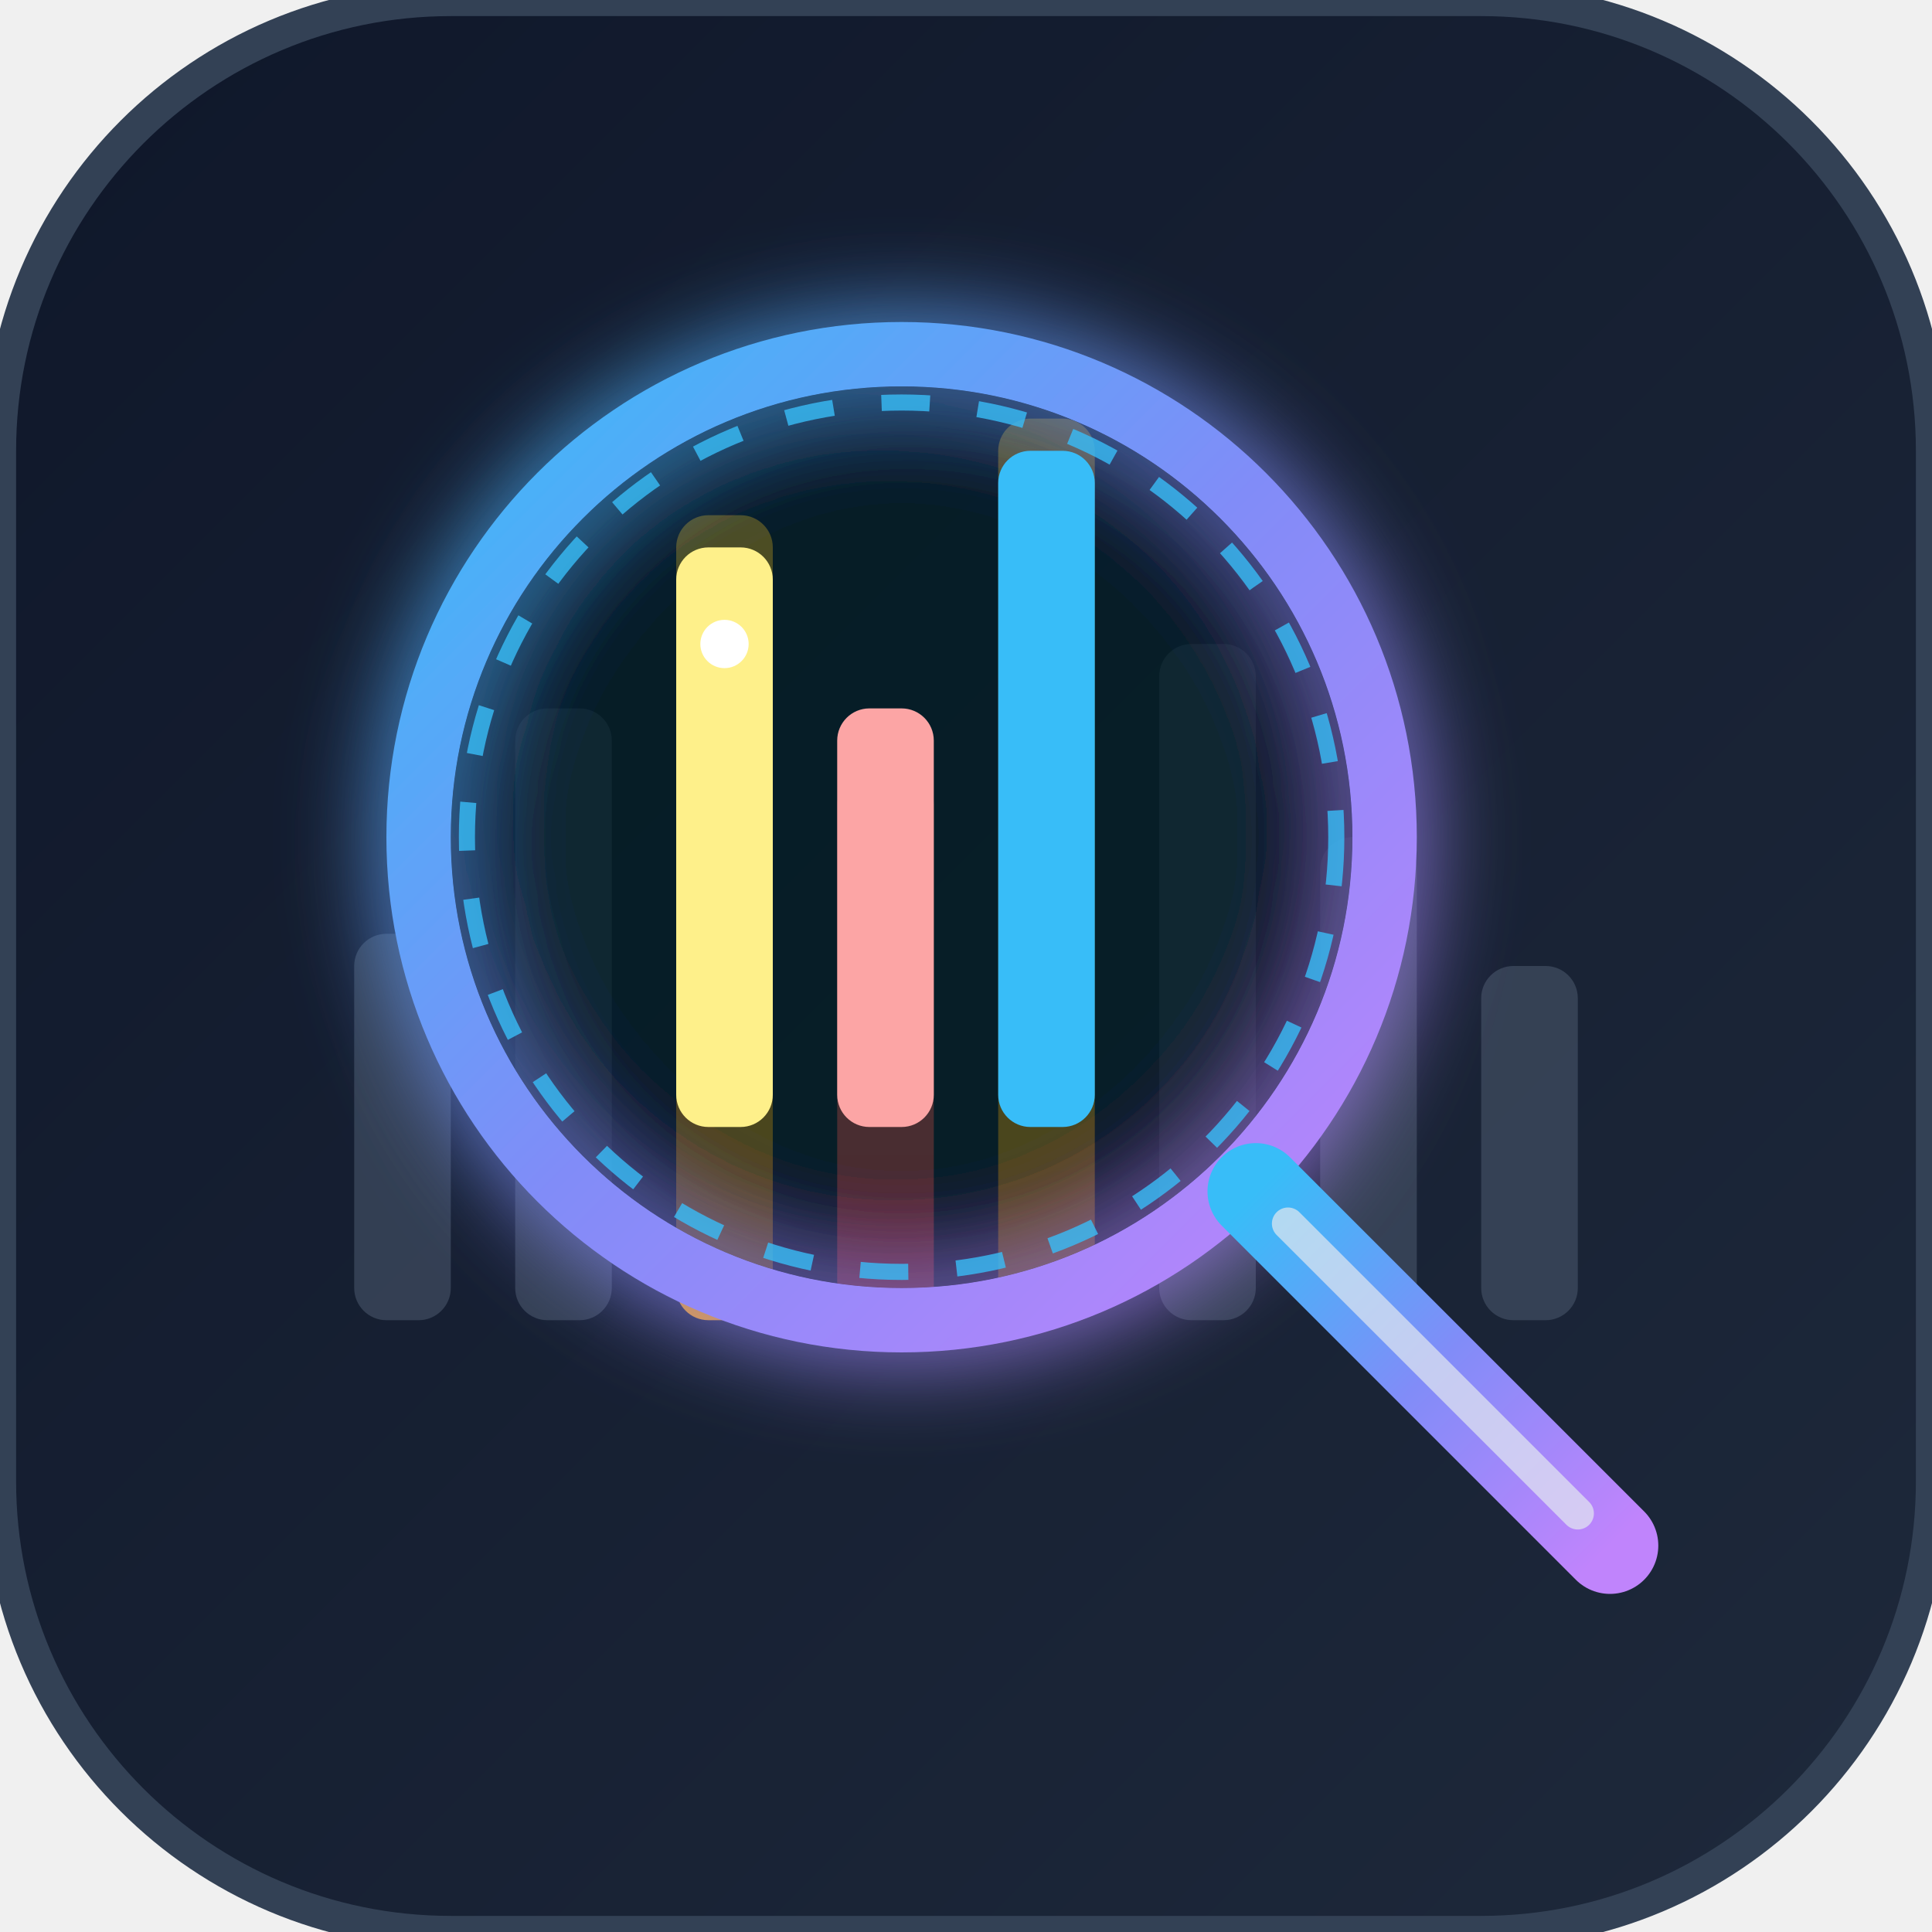
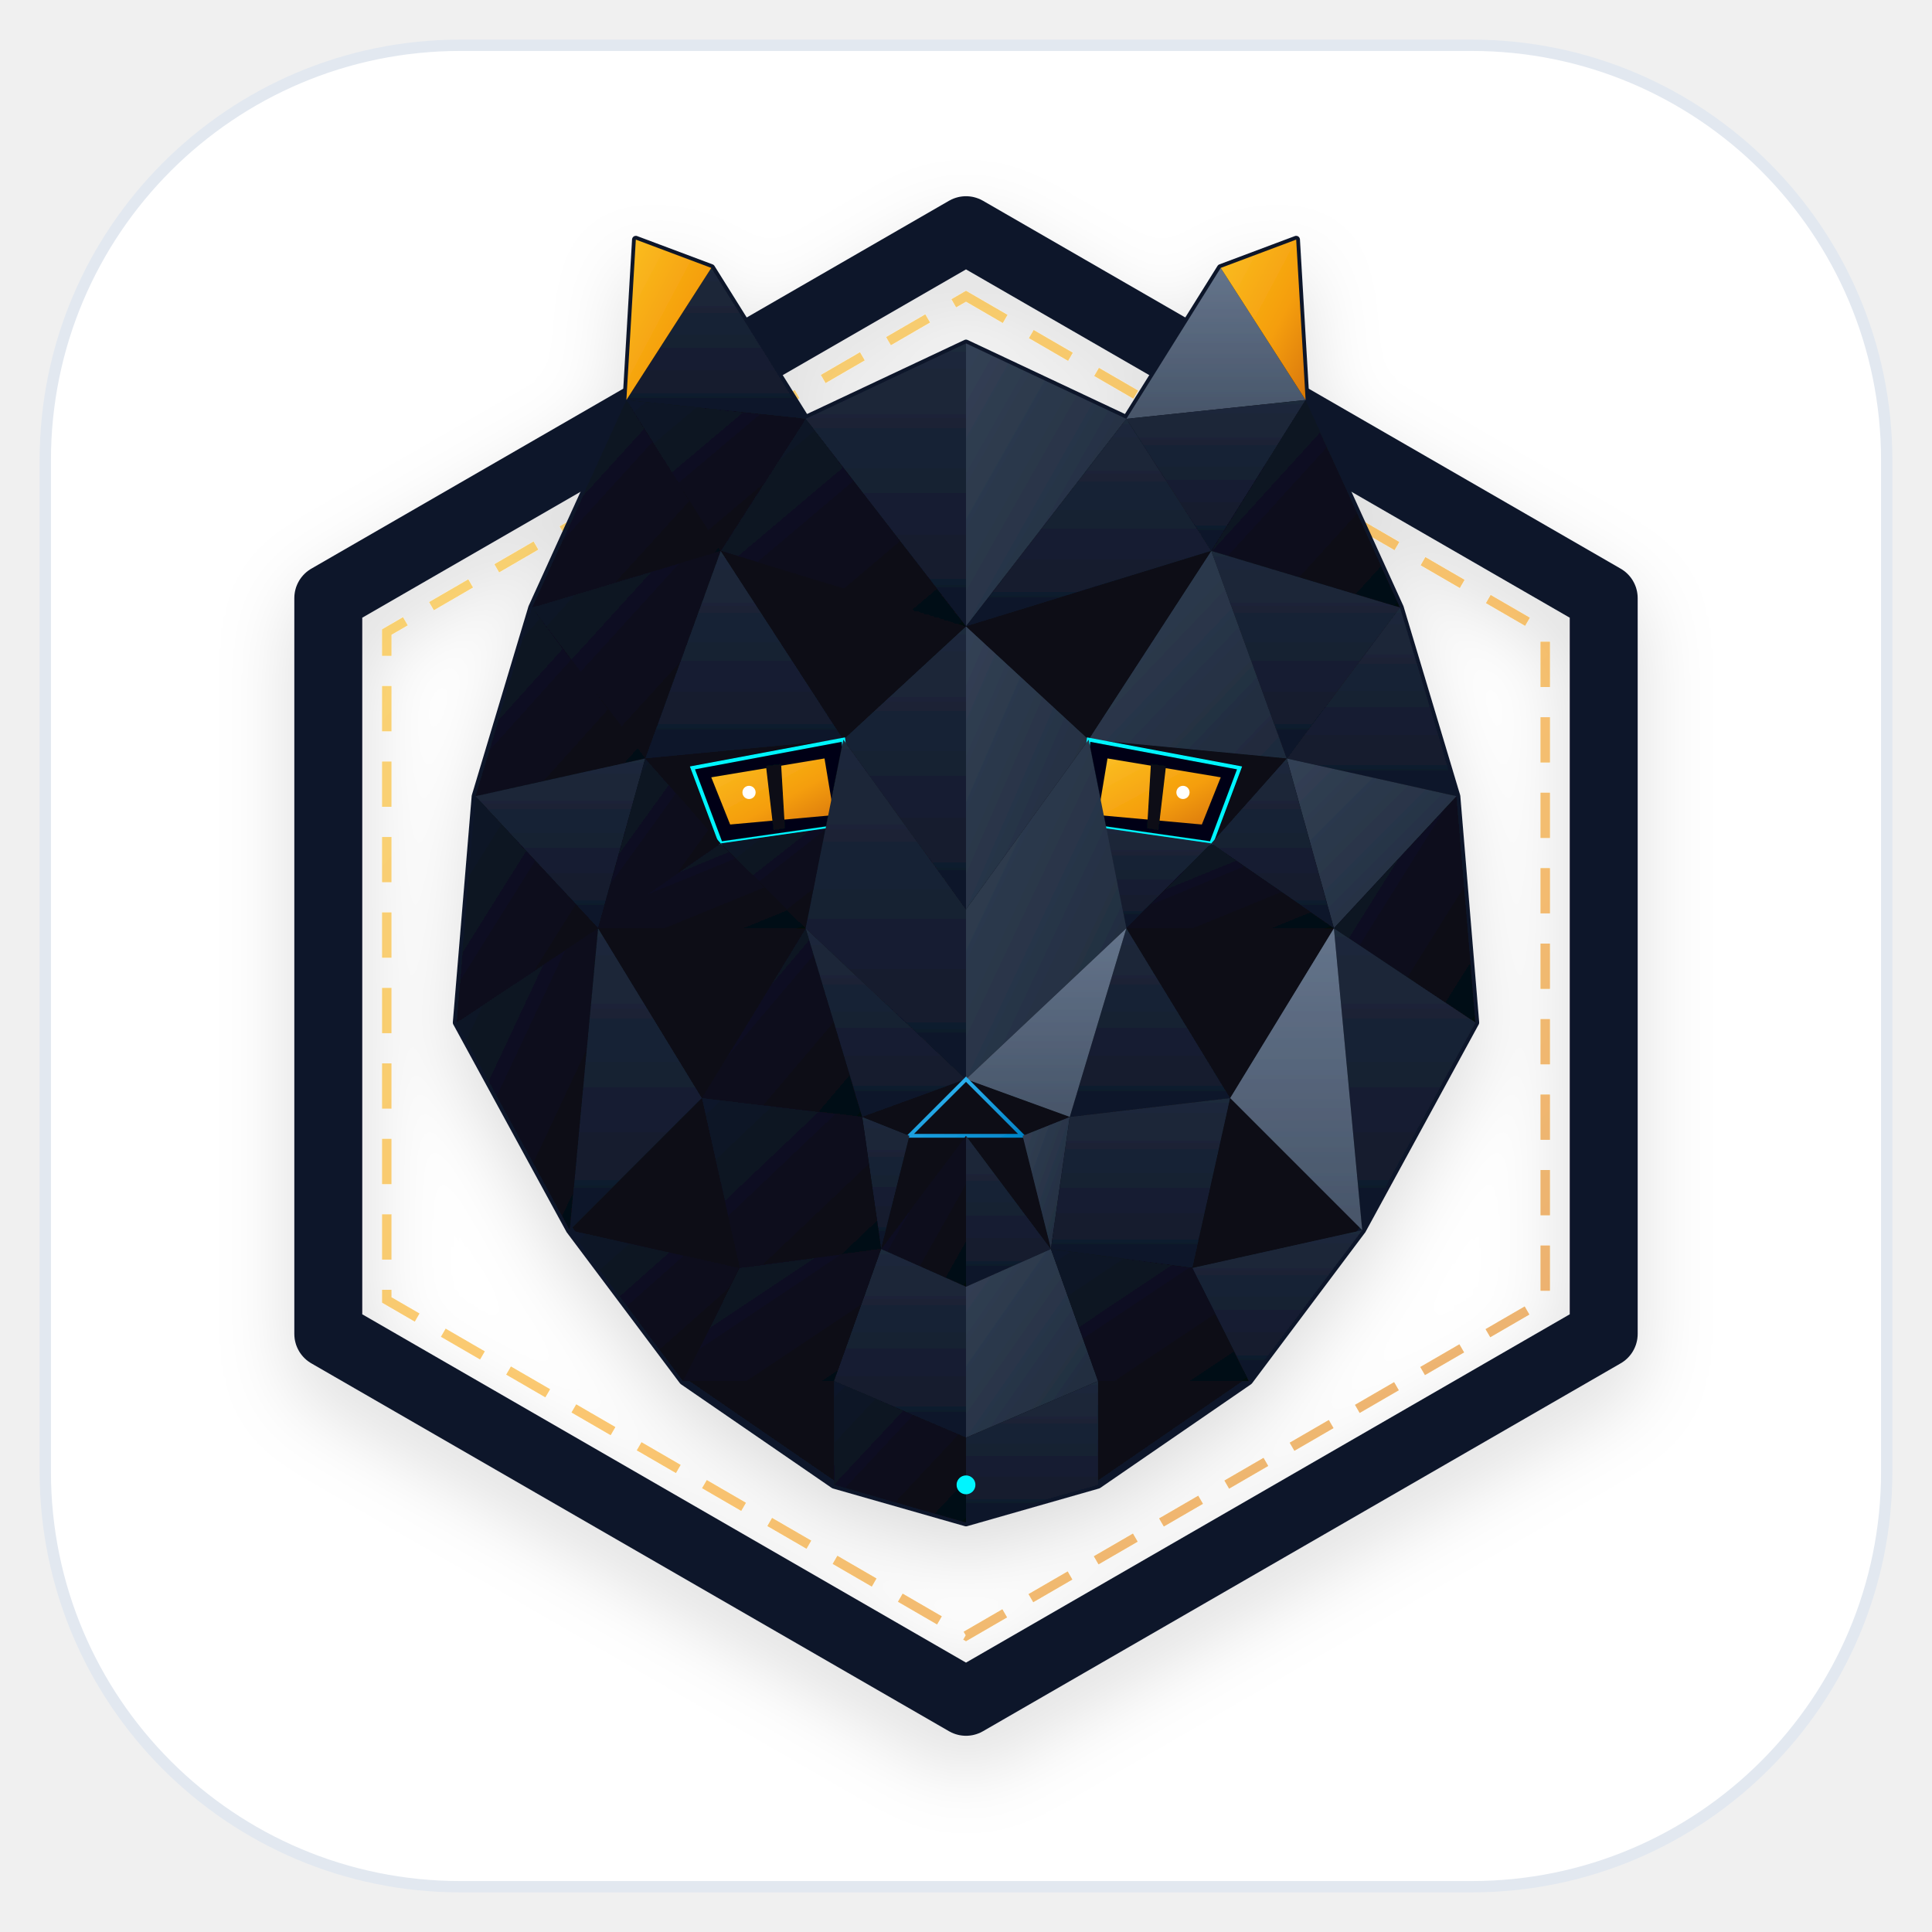
- <svg xmlns="http://www.w3.org/2000/svg" viewBox="0 0 120 120" width="120" height="120" fill="none">
+ <svg xmlns="http://www.w3.org/2000/svg" viewBox="0 0 1024 1024" width="1024" height="1024">
  <defs>
-     <linearGradient id="bg-grad" x1="0%" y1="0%" x2="100%" y2="100%">
-       <stop offset="0%" stop-color="#0f172a" />
+     <clipPath id="squircle-clip">
+       <rect x="24" y="24" width="976" height="976" rx="220" />
+     </clipPath>
+     <linearGradient id="ch-amber" x1="0%" y1="0%" x2="100%" y2="100%">
+       <stop offset="0%" stop-color="#fbbf24" />
+       <stop offset="60%" stop-color="#f59e0b" />
+       <stop offset="100%" stop-color="#d97706" />
+     </linearGradient>
+     <linearGradient id="cyan-glow" x1="0%" y1="0%" x2="100%" y2="100%">
+       <stop offset="0%" stop-color="#38bdf8" />
+       <stop offset="100%" stop-color="#0284c7" />
+     </linearGradient>
+     <linearGradient id="facet-light" x1="0%" y1="0%" x2="100%" y2="100%">
+       <stop offset="0%" stop-color="#334155" />
      <stop offset="100%" stop-color="#1e293b" />
    </linearGradient>
-     <linearGradient id="lens-rim" x1="0%" y1="0%" x2="100%" y2="100%">
-       <stop offset="0%" stop-color="#38bdf8" />
-       <stop offset="50%" stop-color="#818cf8" />
-       <stop offset="100%" stop-color="#c084fc" />
+     <linearGradient id="facet-mid" x1="0%" y1="0%" x2="0%" y2="100%">
+       <stop offset="0%" stop-color="#1e293b" />
+       <stop offset="100%" stop-color="#0f172a" />
    </linearGradient>
-     <linearGradient id="ch-yellow" x1="0%" y1="0%" x2="0%" y2="100%">
-       <stop offset="0%" stop-color="#fbbf24" />
-       <stop offset="100%" stop-color="#f59e0b" />
+     <linearGradient id="facet-dark" x1="0%" y1="0%" x2="100%" y2="100%">
+       <stop offset="0%" stop-color="#0f172a" />
+       <stop offset="100%" stop-color="#050811" />
    </linearGradient>
-     <linearGradient id="ch-red" x1="0%" y1="0%" x2="0%" y2="100%">
-       <stop offset="0%" stop-color="#f87171" />
-       <stop offset="100%" stop-color="#ef4444" />
+     <linearGradient id="facet-highlight" x1="0%" y1="0%" x2="0%" y2="100%">
+       <stop offset="0%" stop-color="#64748b" />
+       <stop offset="100%" stop-color="#475569" />
    </linearGradient>
-     <filter id="glow" x="-20%" y="-20%" width="140%" height="140%">
-       <feGaussianBlur stdDeviation="3" result="blur" />
-       <feComposite in="SourceGraphic" in2="blur" operator="over" />
+     <filter id="subtle-shadow" x="-10%" y="-10%" width="120%" height="120%">
+       <feDropShadow dx="0" dy="16" stdDeviation="20" flood-color="#000000" flood-opacity="0.14" />
    </filter>
  </defs>
-   <rect width="120" height="120" rx="28" fill="url(#bg-grad)" stroke="#334155" stroke-width="2" />
-   <rect x="22" y="58" width="6" height="24" rx="2" fill="#475569" opacity="0.6" />
-   <rect x="32" y="44" width="6" height="38" rx="2" fill="#475569" opacity="0.6" />
-   <rect x="42" y="32" width="6" height="50" rx="2" fill="url(#ch-yellow)" />
-   <rect x="52" y="48" width="6" height="34" rx="2" fill="url(#ch-red)" />
-   <rect x="62" y="26" width="6" height="56" rx="2" fill="url(#ch-yellow)" />
-   <rect x="72" y="40" width="6" height="42" rx="2" fill="#475569" opacity="0.6" />
-   <rect x="82" y="52" width="6" height="30" rx="2" fill="#475569" opacity="0.6" />
-   <rect x="92" y="60" width="6" height="22" rx="2" fill="#475569" opacity="0.6" />
-   <circle cx="56" cy="52" r="30" fill="#0f172a" fill-opacity="0.45" stroke="url(#lens-rim)" stroke-width="4" filter="url(#glow)" />
-   <circle cx="56" cy="52" r="27" fill="none" stroke="#38bdf8" stroke-width="1" stroke-dasharray="3 3" opacity="0.8" />
-   <rect x="42" y="34" width="6" height="36" rx="2" fill="#fef08a" />
-   <rect x="52" y="44" width="6" height="26" rx="2" fill="#fca5a5" />
-   <rect x="62" y="28" width="6" height="42" rx="2" fill="#38bdf8" />
-   <path d="M78 74 L100 96" stroke="url(#lens-rim)" stroke-width="6" stroke-linecap="round" />
-   <path d="M80 76 L98 94" stroke="#e2e8f0" stroke-width="2" stroke-linecap="round" opacity="0.7" />
-   <circle cx="45" cy="40" r="1.5" fill="#ffffff" />
+   <rect x="24" y="24" width="976" height="976" rx="220" fill="#ffffff" stroke="#e2e8f0" stroke-width="6" />
+   <g clip-path="url(#squircle-clip)">
+     <g transform="translate(512, 512)" filter="url(#subtle-shadow)">
+       <polygon points="         0,-390         338,-195         338,195         0,390         -338,195         -338,-195       " fill="none" stroke="#0f172a" stroke-width="36" stroke-linejoin="round" />
+       <polygon points="         0,-355         307,-177         307,177         0,355         -307,177         -307,-177       " fill="none" stroke="url(#ch-amber)" stroke-width="5" opacity="0.6" stroke-dasharray="24, 16" />
+       <path d="         M 0,-330         L 85,-290         L 135,-370         L 175,-385         L 180,-300         L 230,-190         L 260,-90         L 270,30         L 210,140         L 150,220         L 70,275         L 0,295         L -70,275         L -150,220         L -210,140         L -270,30         L -260,-90         L -230,-190         L -180,-300         L -175,-385         L -135,-370         L -85,-290         Z       " fill="#070a12" stroke="#0f172a" stroke-width="4" stroke-linejoin="round" />
+       <polygon points="0,-330 85,-290 0,-180" fill="url(#facet-light)" />
+       <polygon points="0,-330 -85,-290 0,-180" fill="url(#facet-mid)" />
+       <polygon points="85,-290 135,-370 180,-300" fill="url(#facet-highlight)" />
+       <polygon points="135,-370 175,-385 180,-300" fill="url(#ch-amber)" />
+       <polygon points="85,-290 180,-300 130,-220" fill="url(#facet-mid)" />
+       <polygon points="-85,-290 -135,-370 -180,-300" fill="url(#facet-mid)" />
+       <polygon points="-135,-370 -175,-385 -180,-300" fill="url(#ch-amber)" />
+       <polygon points="-85,-290 -180,-300 -130,-220" fill="url(#facet-dark)" />
+       <polygon points="85,-290 130,-220 0,-180" fill="url(#facet-mid)" />
+       <polygon points="-85,-290 -130,-220 0,-180" fill="url(#facet-dark)" />
+       <polygon points="0,-180 65,-120 0,-30" fill="url(#facet-light)" />
+       <polygon points="0,-180 -65,-120 0,-30" fill="url(#facet-mid)" />
+       <polygon points="180,-300 230,-190 130,-220" fill="url(#facet-dark)" />
+       <polygon points="-180,-300 -230,-190 -130,-220" fill="url(#facet-dark)" />
+       <polygon points="130,-220 230,-190 170,-110" fill="url(#facet-mid)" />
+       <polygon points="-130,-220 -230,-190 -170,-110" fill="url(#facet-dark)" />
+       <polygon points="130,-220 170,-110 65,-120" fill="url(#facet-light)" />
+       <polygon points="-130,-220 -170,-110 -65,-120" fill="url(#facet-mid)" />
+       <polygon points="65,-120 145,-105 130,-65 60,-75" fill="#020617" stroke="#00f5ff" stroke-width="2" />
+       <polygon points="75,-110 135,-100 125,-75 70,-80" fill="url(#ch-amber)" />
+       <polygon points="98,-107 106,-106 102,-72 96,-73" fill="#070a12" />
+       <circle cx="115" cy="-92" r="3.5" fill="#ffffff" />
+       <polygon points="-65,-120 -145,-105 -130,-65 -60,-75" fill="#020617" stroke="#00f5ff" stroke-width="2" />
+       <polygon points="-75,-110 -135,-100 -125,-75 -70,-80" fill="url(#ch-amber)" />
+       <polygon points="-98,-107 -106,-106 -102,-72 -96,-73" fill="#070a12" />
+       <circle cx="-115" cy="-92" r="3.5" fill="#ffffff" />
+       <polygon points="60,-75 130,-65 85,-20" fill="url(#facet-mid)" />
+       <polygon points="-60,-75 -130,-65 -85,-20" fill="url(#facet-dark)" />
+       <polygon points="230,-190 260,-90 170,-110" fill="url(#facet-mid)" />
+       <polygon points="-230,-190 -260,-90 -170,-110" fill="url(#facet-dark)" />
+       <polygon points="170,-110 260,-90 195,-20" fill="url(#facet-light)" />
+       <polygon points="-170,-110 -260,-90 -195,-20" fill="url(#facet-mid)" />
+       <polygon points="170,-110 195,-20 130,-65" fill="url(#facet-mid)" />
+       <polygon points="-170,-110 -195,-20 -130,-65" fill="url(#facet-dark)" />
+       <polygon points="260,-90 270,30 195,-20" fill="url(#facet-dark)" />
+       <polygon points="-260,-90 -270,30 -195,-20" fill="url(#facet-dark)" />
+       <polygon points="195,-20 270,30 210,140" fill="url(#facet-mid)" />
+       <polygon points="-195,-20 -270,30 -210,140" fill="url(#facet-dark)" />
+       <polygon points="195,-20 210,140 140,70" fill="url(#facet-highlight)" />
+       <polygon points="-195,-20 -210,140 -140,70" fill="url(#facet-mid)" />
+       <polygon points="130,-65 195,-20 85,-20" fill="url(#facet-dark)" />
+       <polygon points="-130,-65 -195,-20 -85,-20" fill="url(#facet-dark)" />
+       <polygon points="0,-30 65,-120 85,-20 0,60" fill="url(#facet-light)" />
+       <polygon points="0,-30 -65,-120 -85,-20 0,60" fill="url(#facet-mid)" />
+       <polygon points="85,-20 140,70 55,80" fill="url(#facet-mid)" />
+       <polygon points="-85,-20 -140,70 -55,80" fill="url(#facet-dark)" />
+       <polygon points="85,-20 55,80 0,60" fill="url(#facet-highlight)" />
+       <polygon points="-85,-20 -55,80 0,60" fill="url(#facet-mid)" />
+       <polygon points="0,60 30,90 -30,90" fill="#090d16" stroke="url(#cyan-glow)" stroke-width="2" />
+       <polygon points="0,90 45,150 0,170" fill="url(#facet-mid)" />
+       <polygon points="0,90 -45,150 0,170" fill="url(#facet-dark)" />
+       <polygon points="30,90 55,80 45,150" fill="url(#facet-light)" />
+       <polygon points="-30,90 -55,80 -45,150" fill="url(#facet-mid)" />
+       <polygon points="55,80 140,70 120,160 45,150" fill="url(#facet-mid)" />
+       <polygon points="-55,80 -140,70 -120,160 -45,150" fill="url(#facet-dark)" />
+       <polygon points="0,170 45,150 70,220 0,250" fill="url(#facet-light)" />
+       <polygon points="0,170 -45,150 -70,220 0,250" fill="url(#facet-mid)" />
+       <polygon points="45,150 120,160 150,220 70,220" fill="url(#facet-dark)" />
+       <polygon points="-45,150 -120,160 -150,220 -70,220" fill="url(#facet-dark)" />
+       <polygon points="120,160 210,140 150,220" fill="url(#facet-mid)" />
+       <polygon points="-120,160 -210,140 -150,220" fill="url(#facet-dark)" />
+       <polygon points="0,250 70,220 70,275 0,295" fill="url(#facet-mid)" />
+       <polygon points="0,250 -70,220 -70,275 0,295" fill="url(#facet-dark)" />
+       <line x1="-280" y1="0" x2="-220" y2="0" stroke="url(#cyan-glow)" stroke-width="4" stroke-linecap="round" />
+       <line x1="220" y1="0" x2="280" y2="0" stroke="url(#cyan-glow)" stroke-width="4" stroke-linecap="round" />
+       <circle cx="0" cy="275" r="5" fill="#00f5ff" />
+     </g>
+   </g>
</svg>
